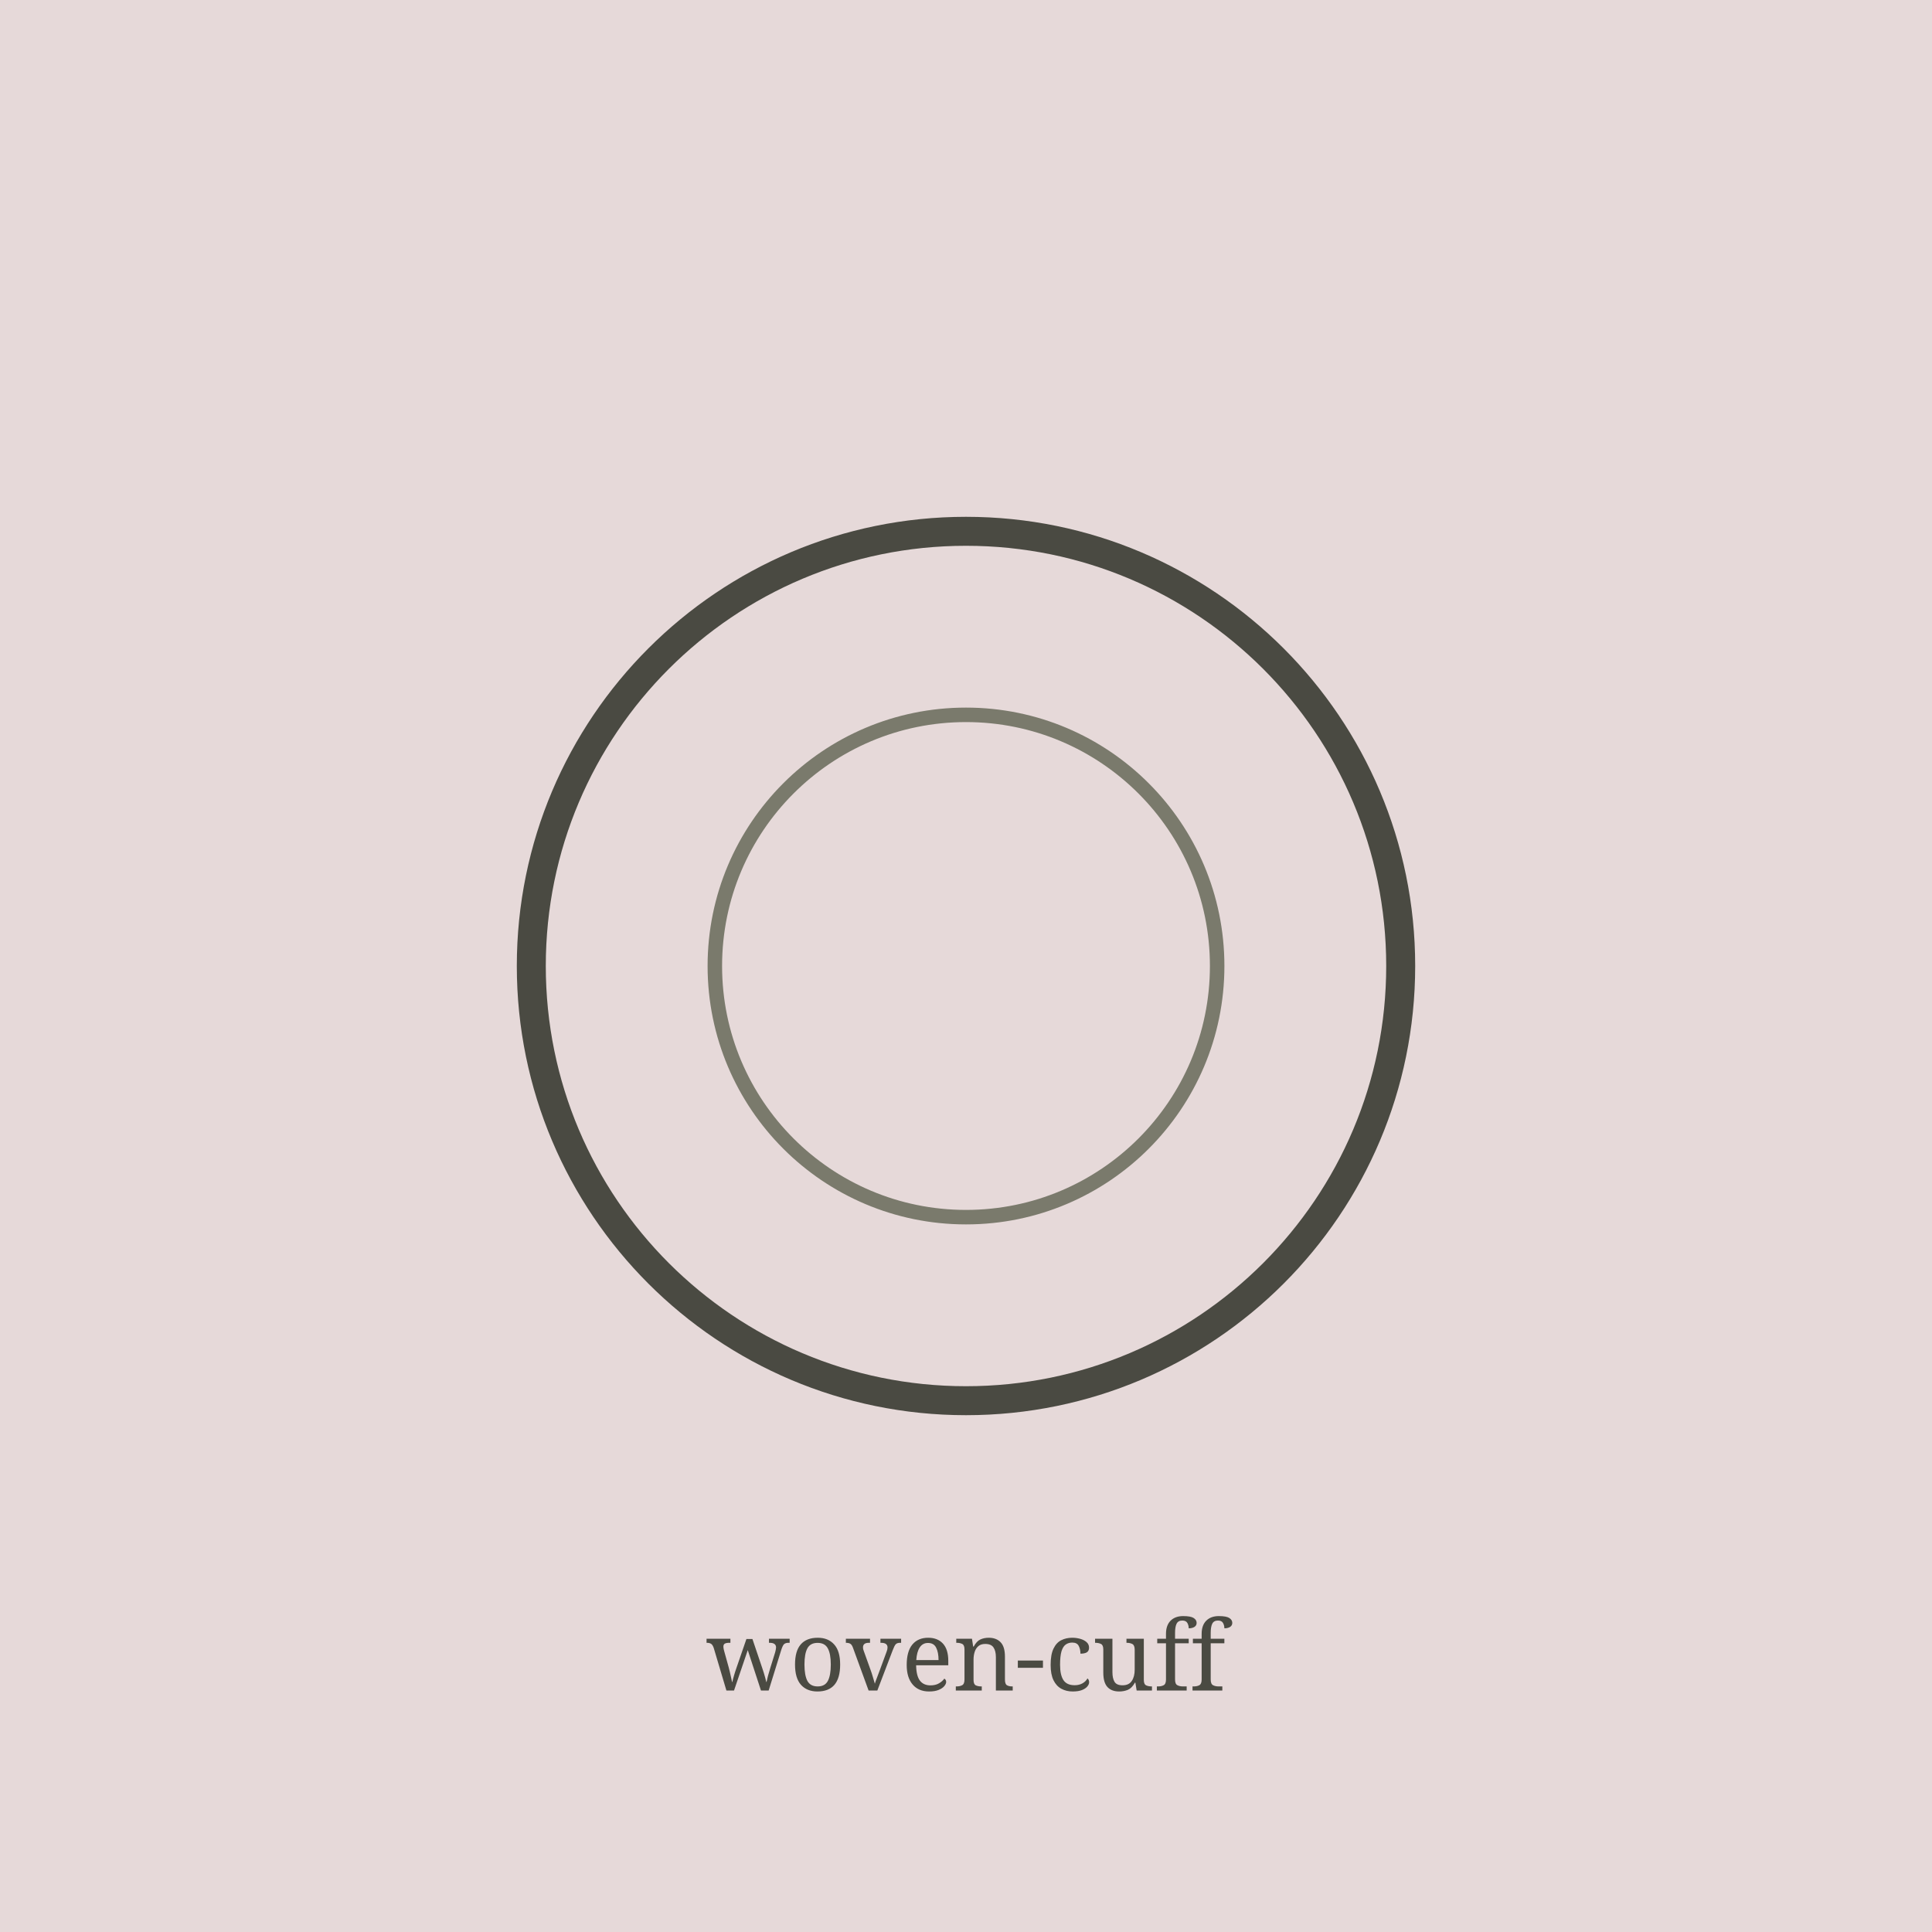
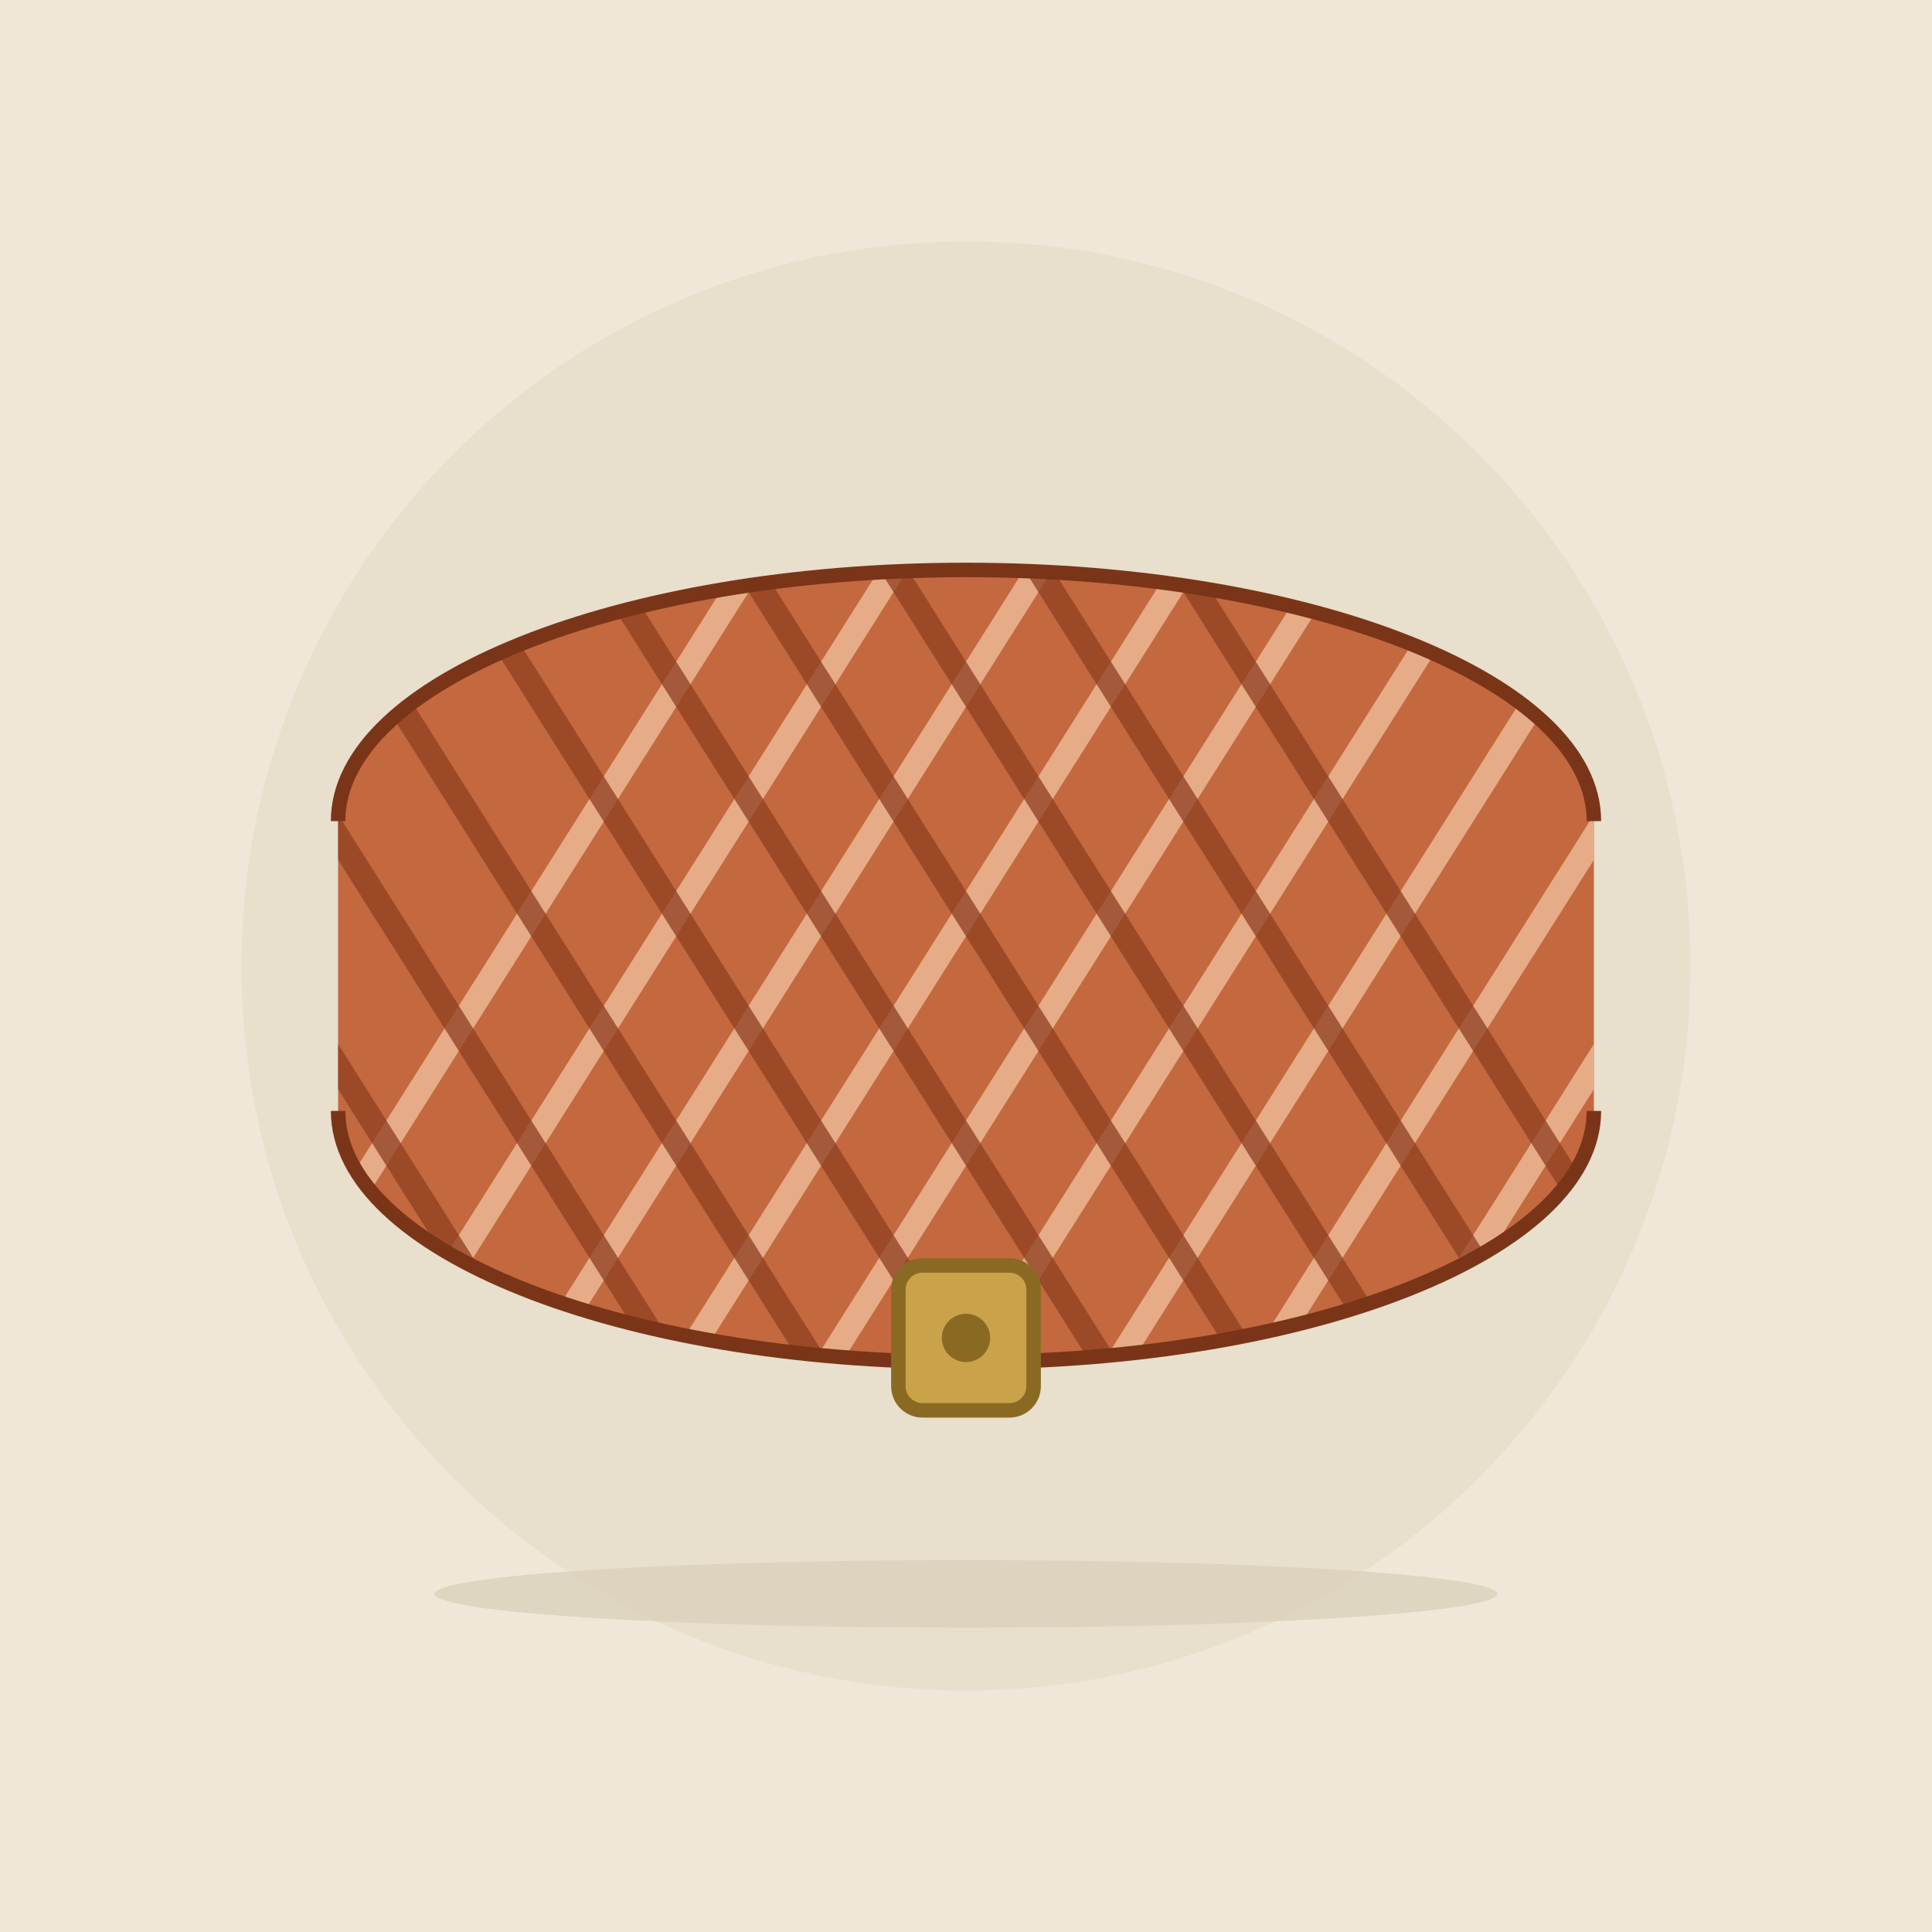
- <svg xmlns="http://www.w3.org/2000/svg" viewBox="0 0 400 400">
-   <rect width="400" height="400" fill="#e6d9d9" />
-   <circle cx="200" cy="200" r="90" fill="none" stroke="#4a4a42" stroke-width="6" />
-   <circle cx="200" cy="200" r="52" fill="none" stroke="#7a7a6c" stroke-width="3" />
-   <text x="200" y="350" text-anchor="middle" font-family="Georgia,serif" font-size="20" fill="#4a4a42">woven-cuff</text>
+ <svg xmlns="http://www.w3.org/2000/svg" viewBox="0 0 400 400" role="img" aria-label="Woven thread cuff">
+   <defs>
+     <clipPath id="band">
+       <path d="M70 170 A130 52 0 0 1 330 170 L330 230 A130 52 0 0 1 70 230 Z" />
+     </clipPath>
+   </defs>
+   <rect width="400" height="400" fill="#efe7d8" />
+   <circle cx="200" cy="200" r="150" fill="#e8dfcd" />
+   <path d="M86 176 A116 40 0 0 1 314 176" fill="none" stroke="#c99a7e" stroke-width="10" opacity=".55" />
+   <g clip-path="url(#band)">
+     <rect x="60" y="110" width="280" height="190" fill="#c4683f" />
+     <g stroke="#e9b48f" stroke-width="5" opacity=".9">
+       <path d="M40 300 L160 110 M70 300 L190 110 M100 300 L220 110 M130 300 L250 110 M160 300 L280 110 M190 300 L310 110 M220 300 L340 110 M250 300 L370 110 M280 300 L400 110" />
+     </g>
+     <g stroke="#8f3f20" stroke-width="5" opacity=".75">
+       <path d="M0 110 L120 300 M30 110 L150 300 M60 110 L180 300 M90 110 L210 300 M120 110 L240 300 M150 110 L270 300 M180 110 L300 300 M210 110 L330 300 M240 110 L360 300" />
+     </g>
+   </g>
+   <path d="M70 170 A130 52 0 0 1 330 170 M70 230 A130 52 0 0 0 330 230" fill="none" stroke="#7a3518" stroke-width="3" />
+   <rect x="186" y="262" width="28" height="30" rx="5" fill="#c9a24a" stroke="#8a6a23" stroke-width="3" />
+   <circle cx="200" cy="277" r="5" fill="#8a6a23" />
+   <ellipse cx="200" cy="330" rx="110" ry="7" fill="#d9ceb9" opacity=".7" />
</svg>
